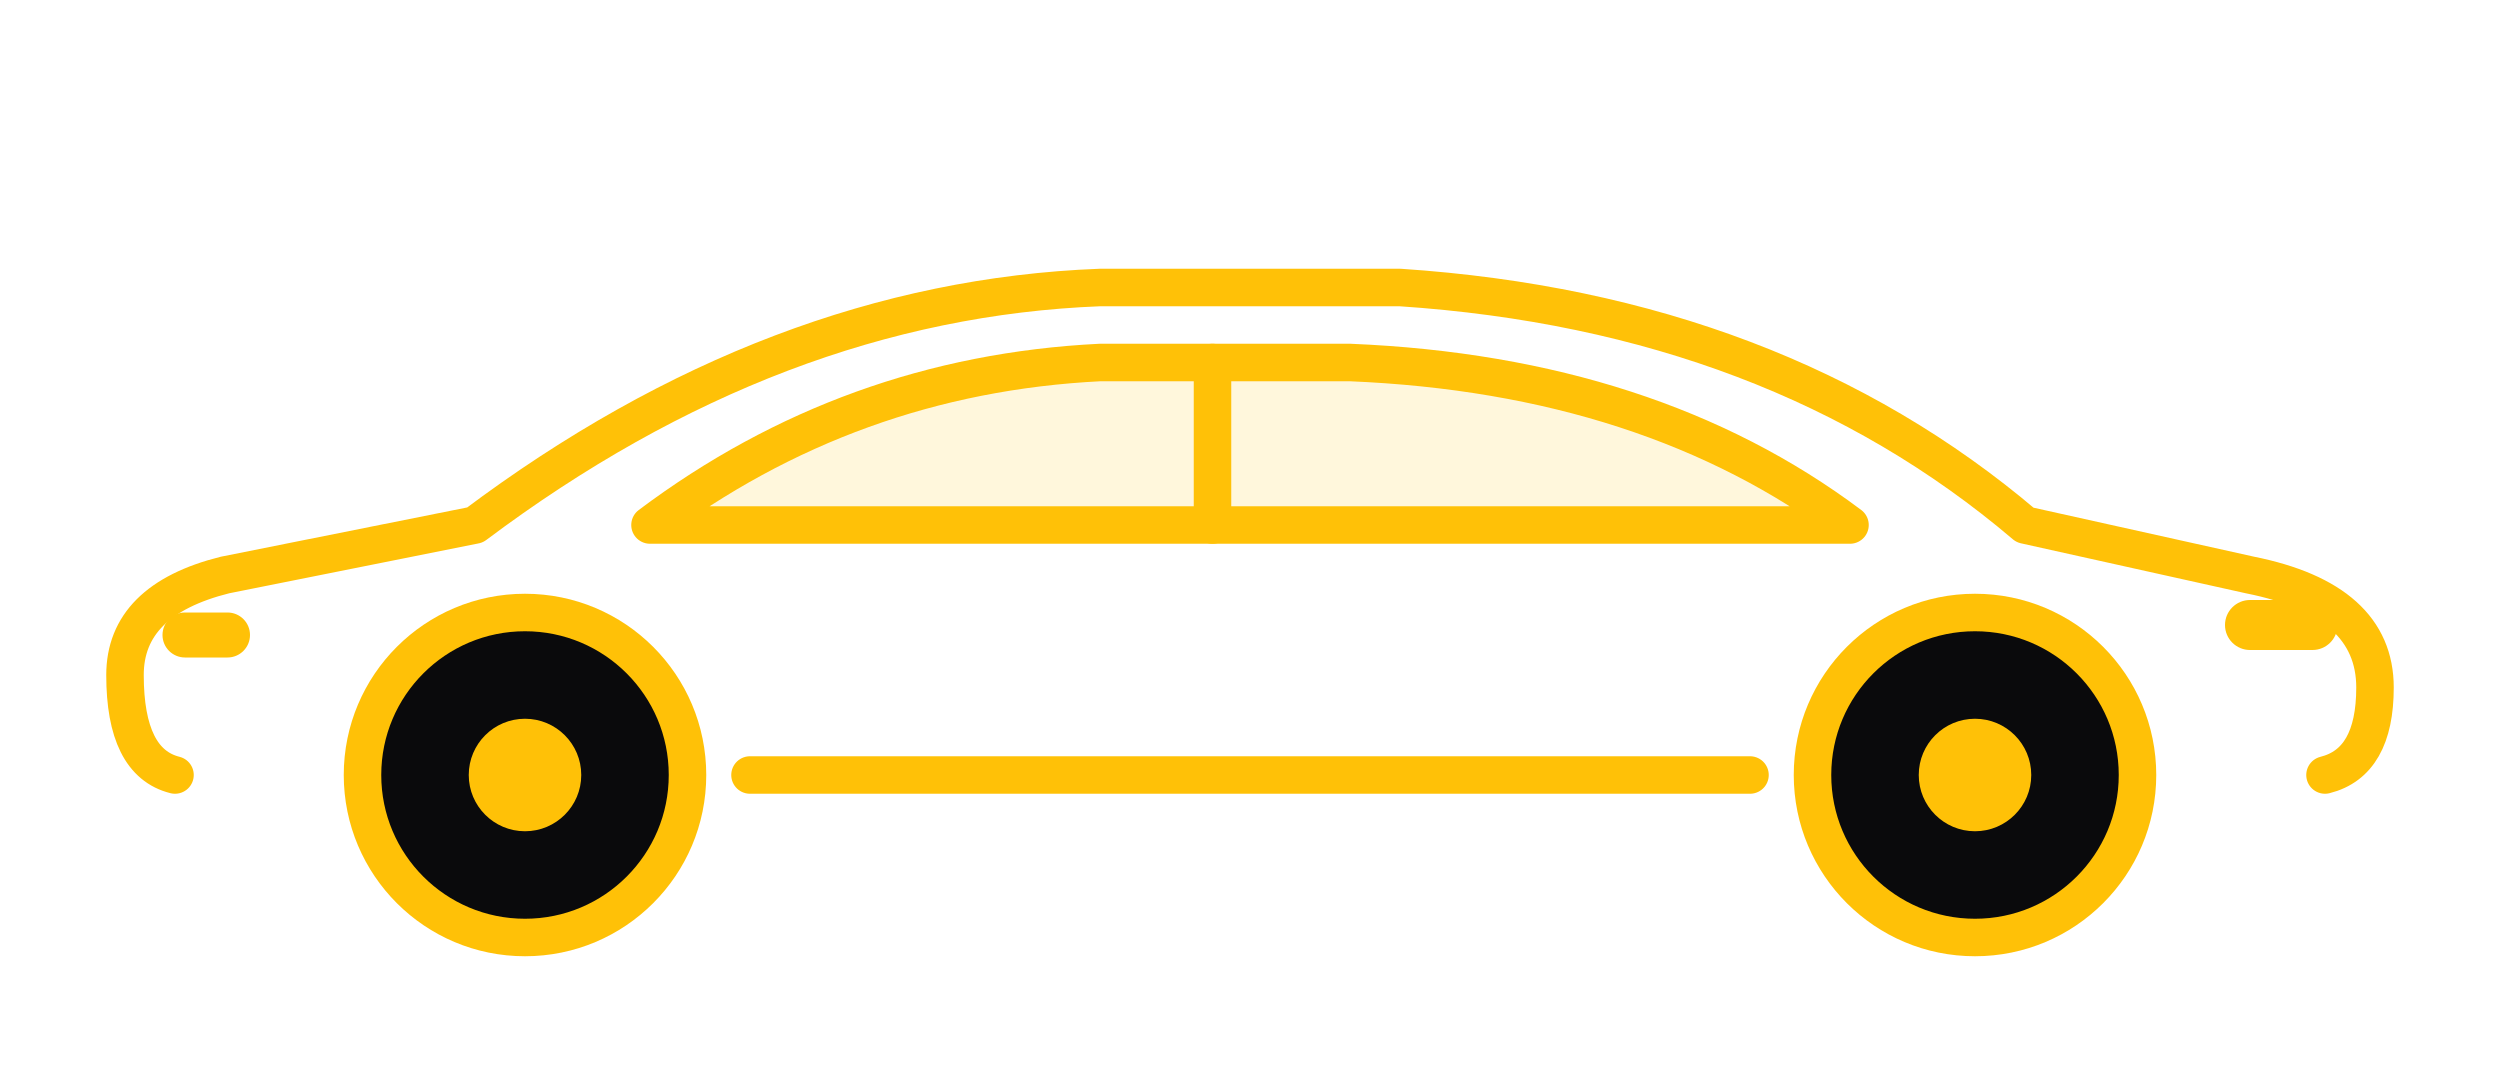
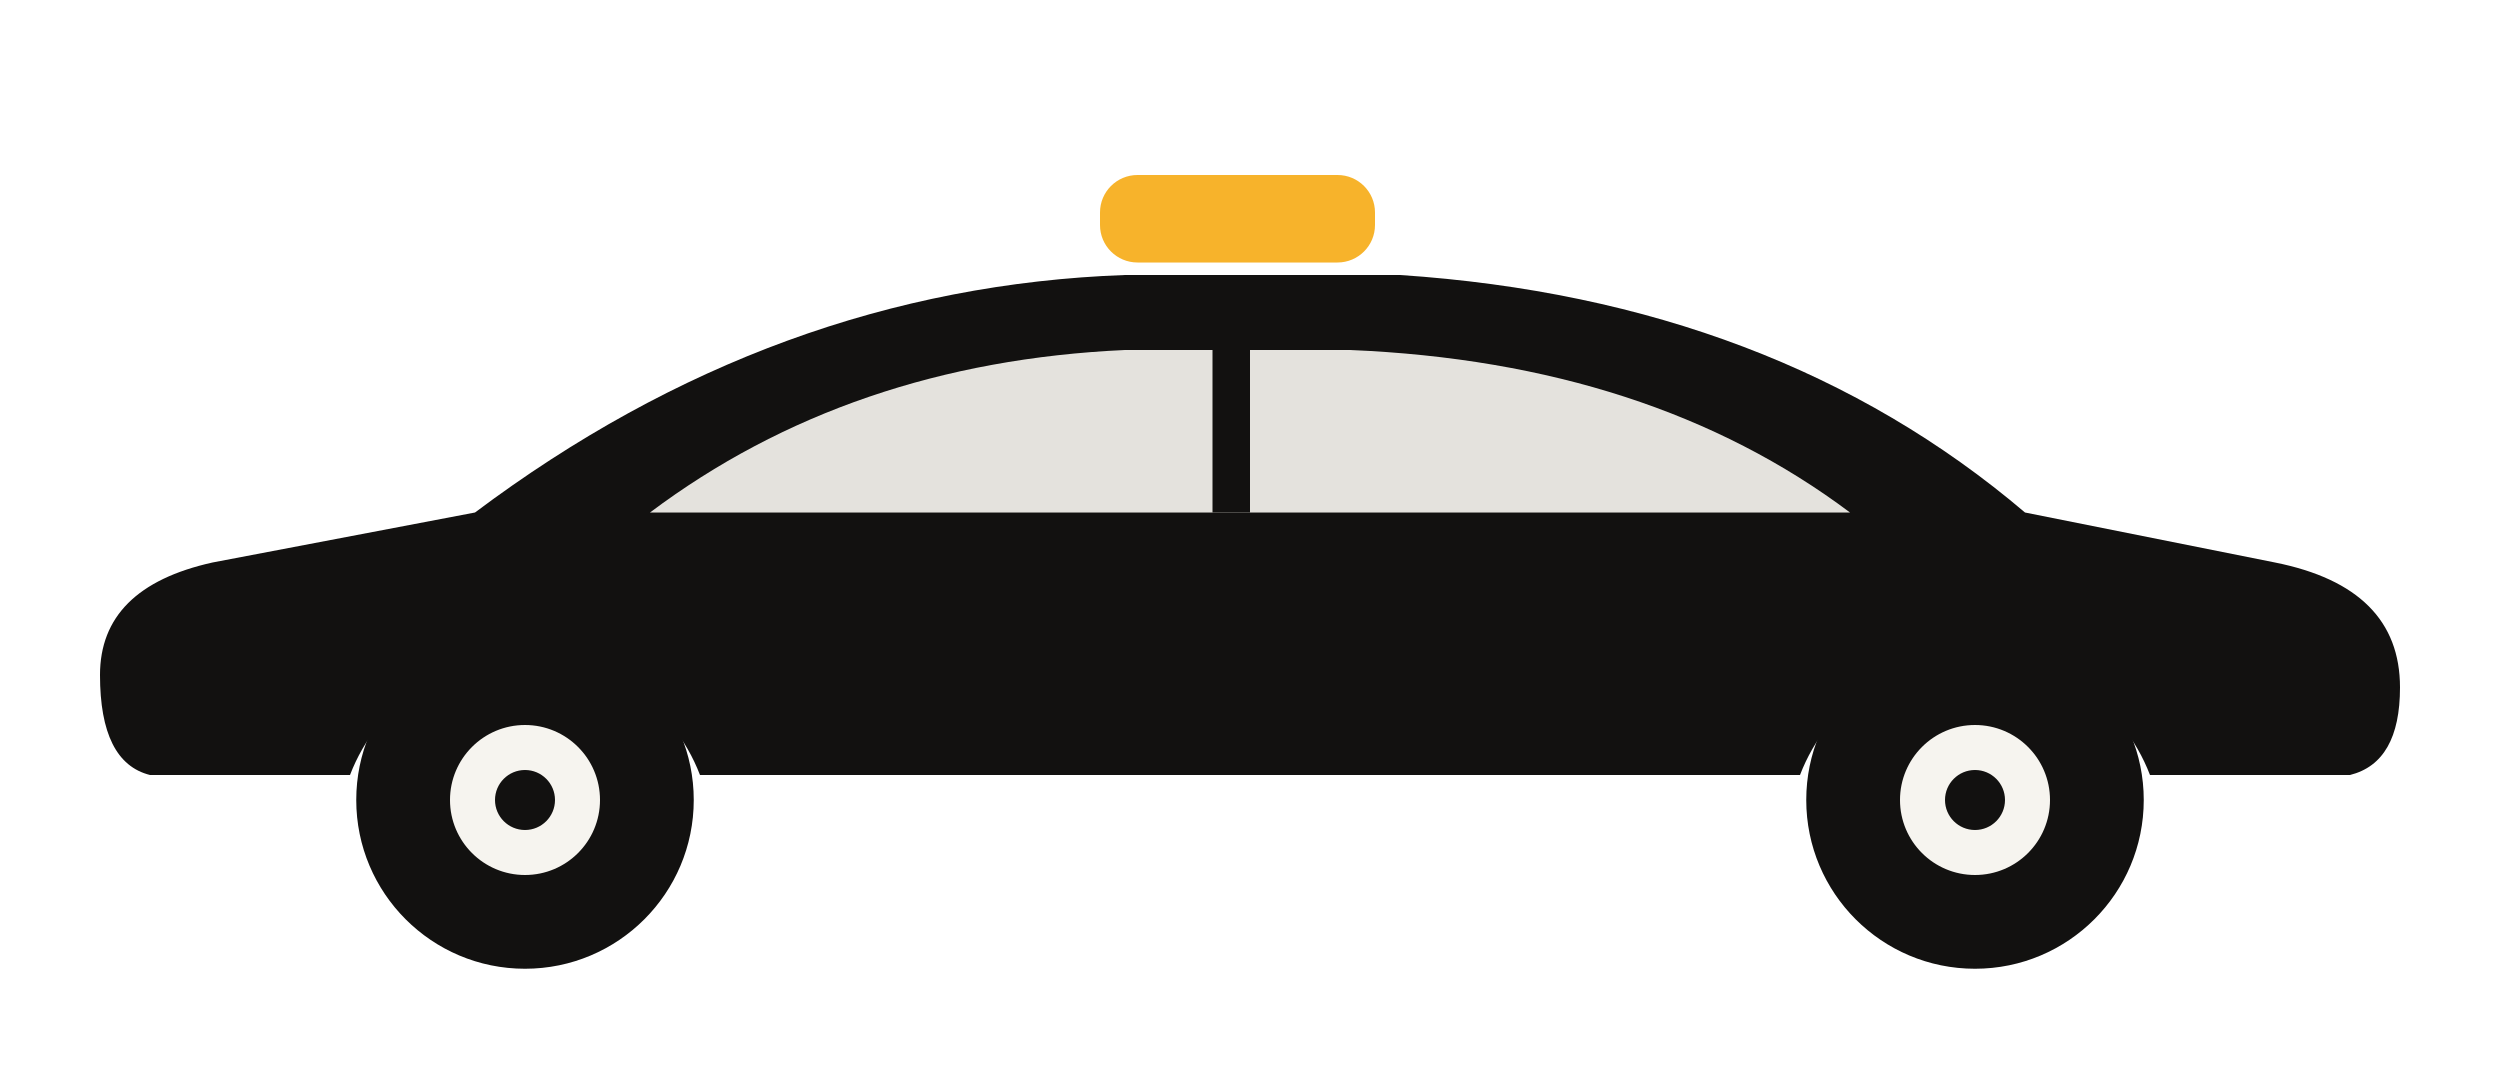
<svg xmlns="http://www.w3.org/2000/svg" viewBox="0 0 200 86">
-   <g stroke="#FFC107" stroke-width="3" fill="none" stroke-linecap="round" stroke-linejoin="round">
-     <path d="M14 62 Q10 61 10 54 Q10 48 18 46 L38 42 Q62 24 88 23 L112 23 Q142 25 162 42 L180 46 Q190 48 190 55 Q190 61 186 62" />
-     <path d="M52 42 Q68 30 88 29 L108 29 Q132 30 148 42 Z" fill="rgba(255,193,7,.14)" />
-     <path d="M97 29 L97 42" />
-     <path d="M60 62 L140 62" />
-   </g>
-   <g fill="#0A0A0C" stroke="#FFC107" stroke-width="3">
-     <circle cx="42" cy="62" r="13" />
-     <circle cx="158" cy="62" r="13" />
-   </g>
-   <g fill="#FFC107">
-     <circle cx="42" cy="62" r="4.5" />
-     <circle cx="158" cy="62" r="4.5" />
-     <rect x="178" y="48" width="9" height="4" rx="2" />
-     <rect x="13" y="49" width="7" height="3.6" rx="1.8" />
-   </g>
+   <rect x="88" y="14" width="22" height="7" rx="3" fill="#F7B32B" />
+   <path d="M12 62 Q8 61 8 54 Q8 47 17 45 L38 41 Q62 23 90 22 L112 22 Q142 24 162 41 L182 45 Q192 47 192 55 Q192 61 188 62 L172 62 A15 15 0 0 0 144 62 L56 62 A15 15 0 0 0 28 62 Z" fill="#121110" />
+   <path d="M52 41 Q68 29 90 28 L108 28 Q132 29 148 41 Z" fill="#F6F4EF" opacity=".92" />
+   <rect x="97" y="28" width="3" height="13" fill="#121110" />
+   <circle cx="42" cy="64" r="13.5" fill="#121110" />
+   <circle cx="42" cy="64" r="6" fill="#F6F4EF" />
+   <circle cx="42" cy="64" r="2.4" fill="#121110" />
+   <circle cx="158" cy="64" r="13.5" fill="#121110" />
+   <circle cx="158" cy="64" r="6" fill="#F6F4EF" />
+   <circle cx="158" cy="64" r="2.4" fill="#121110" />
</svg>
